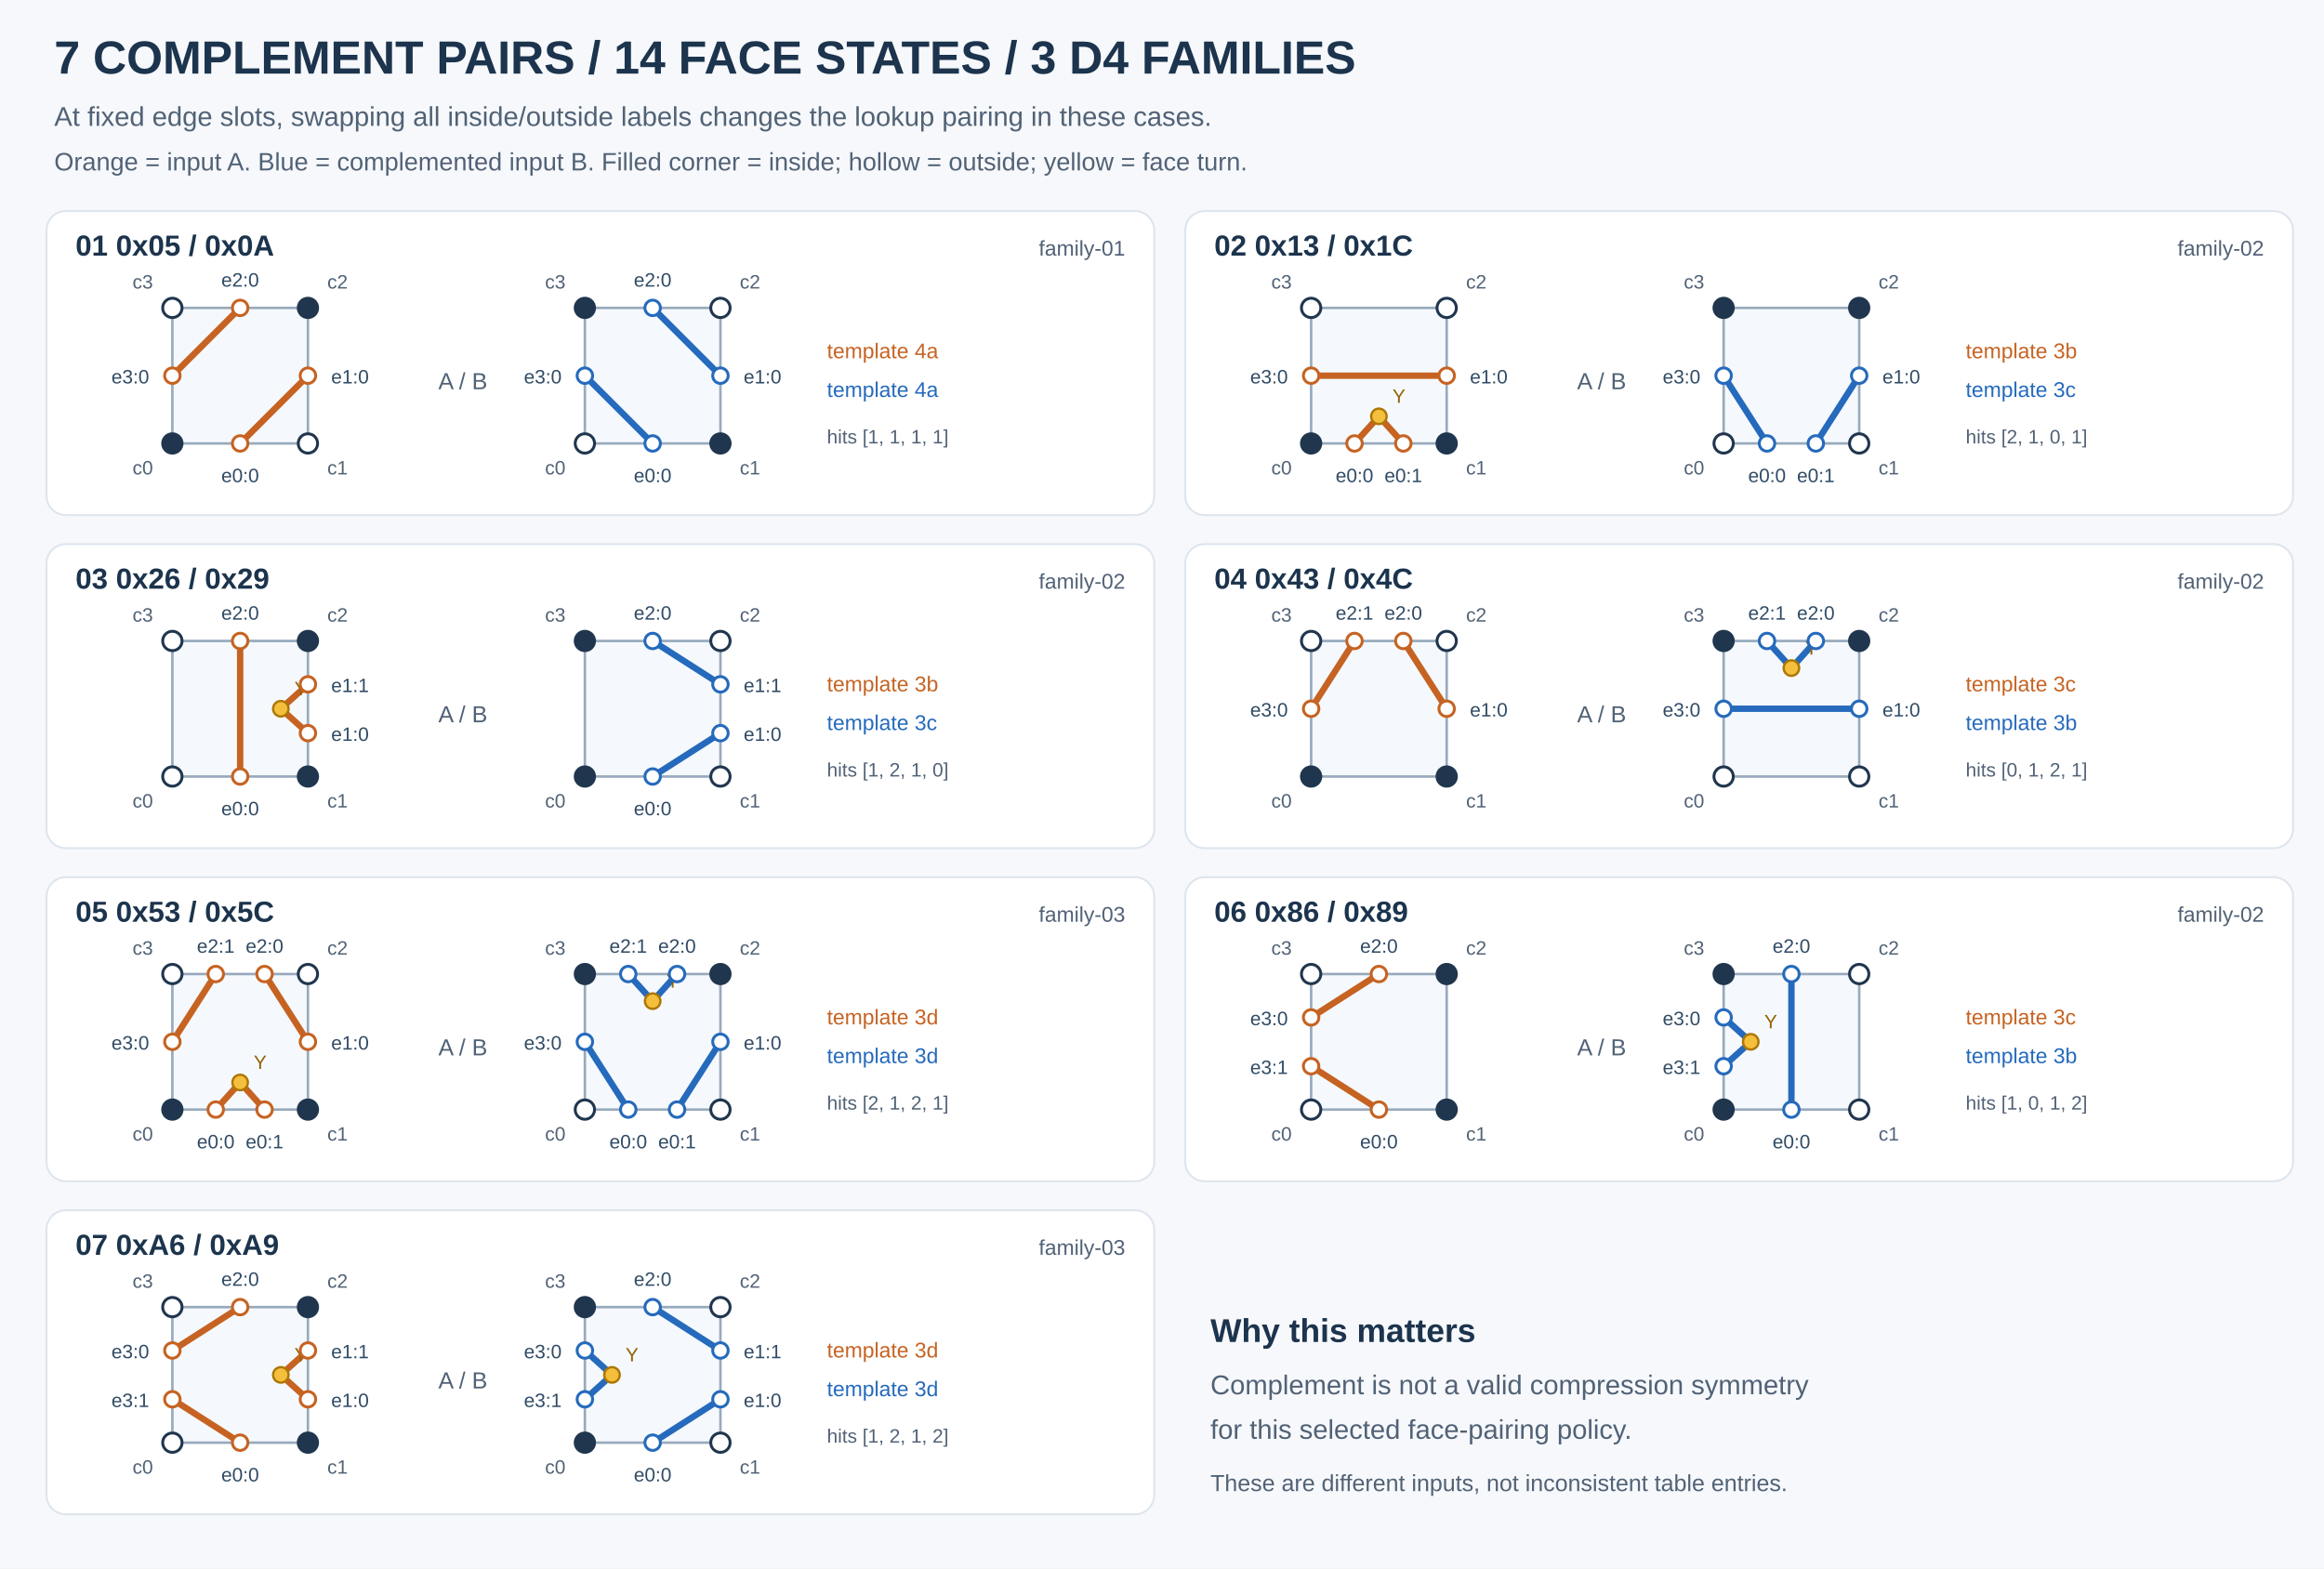
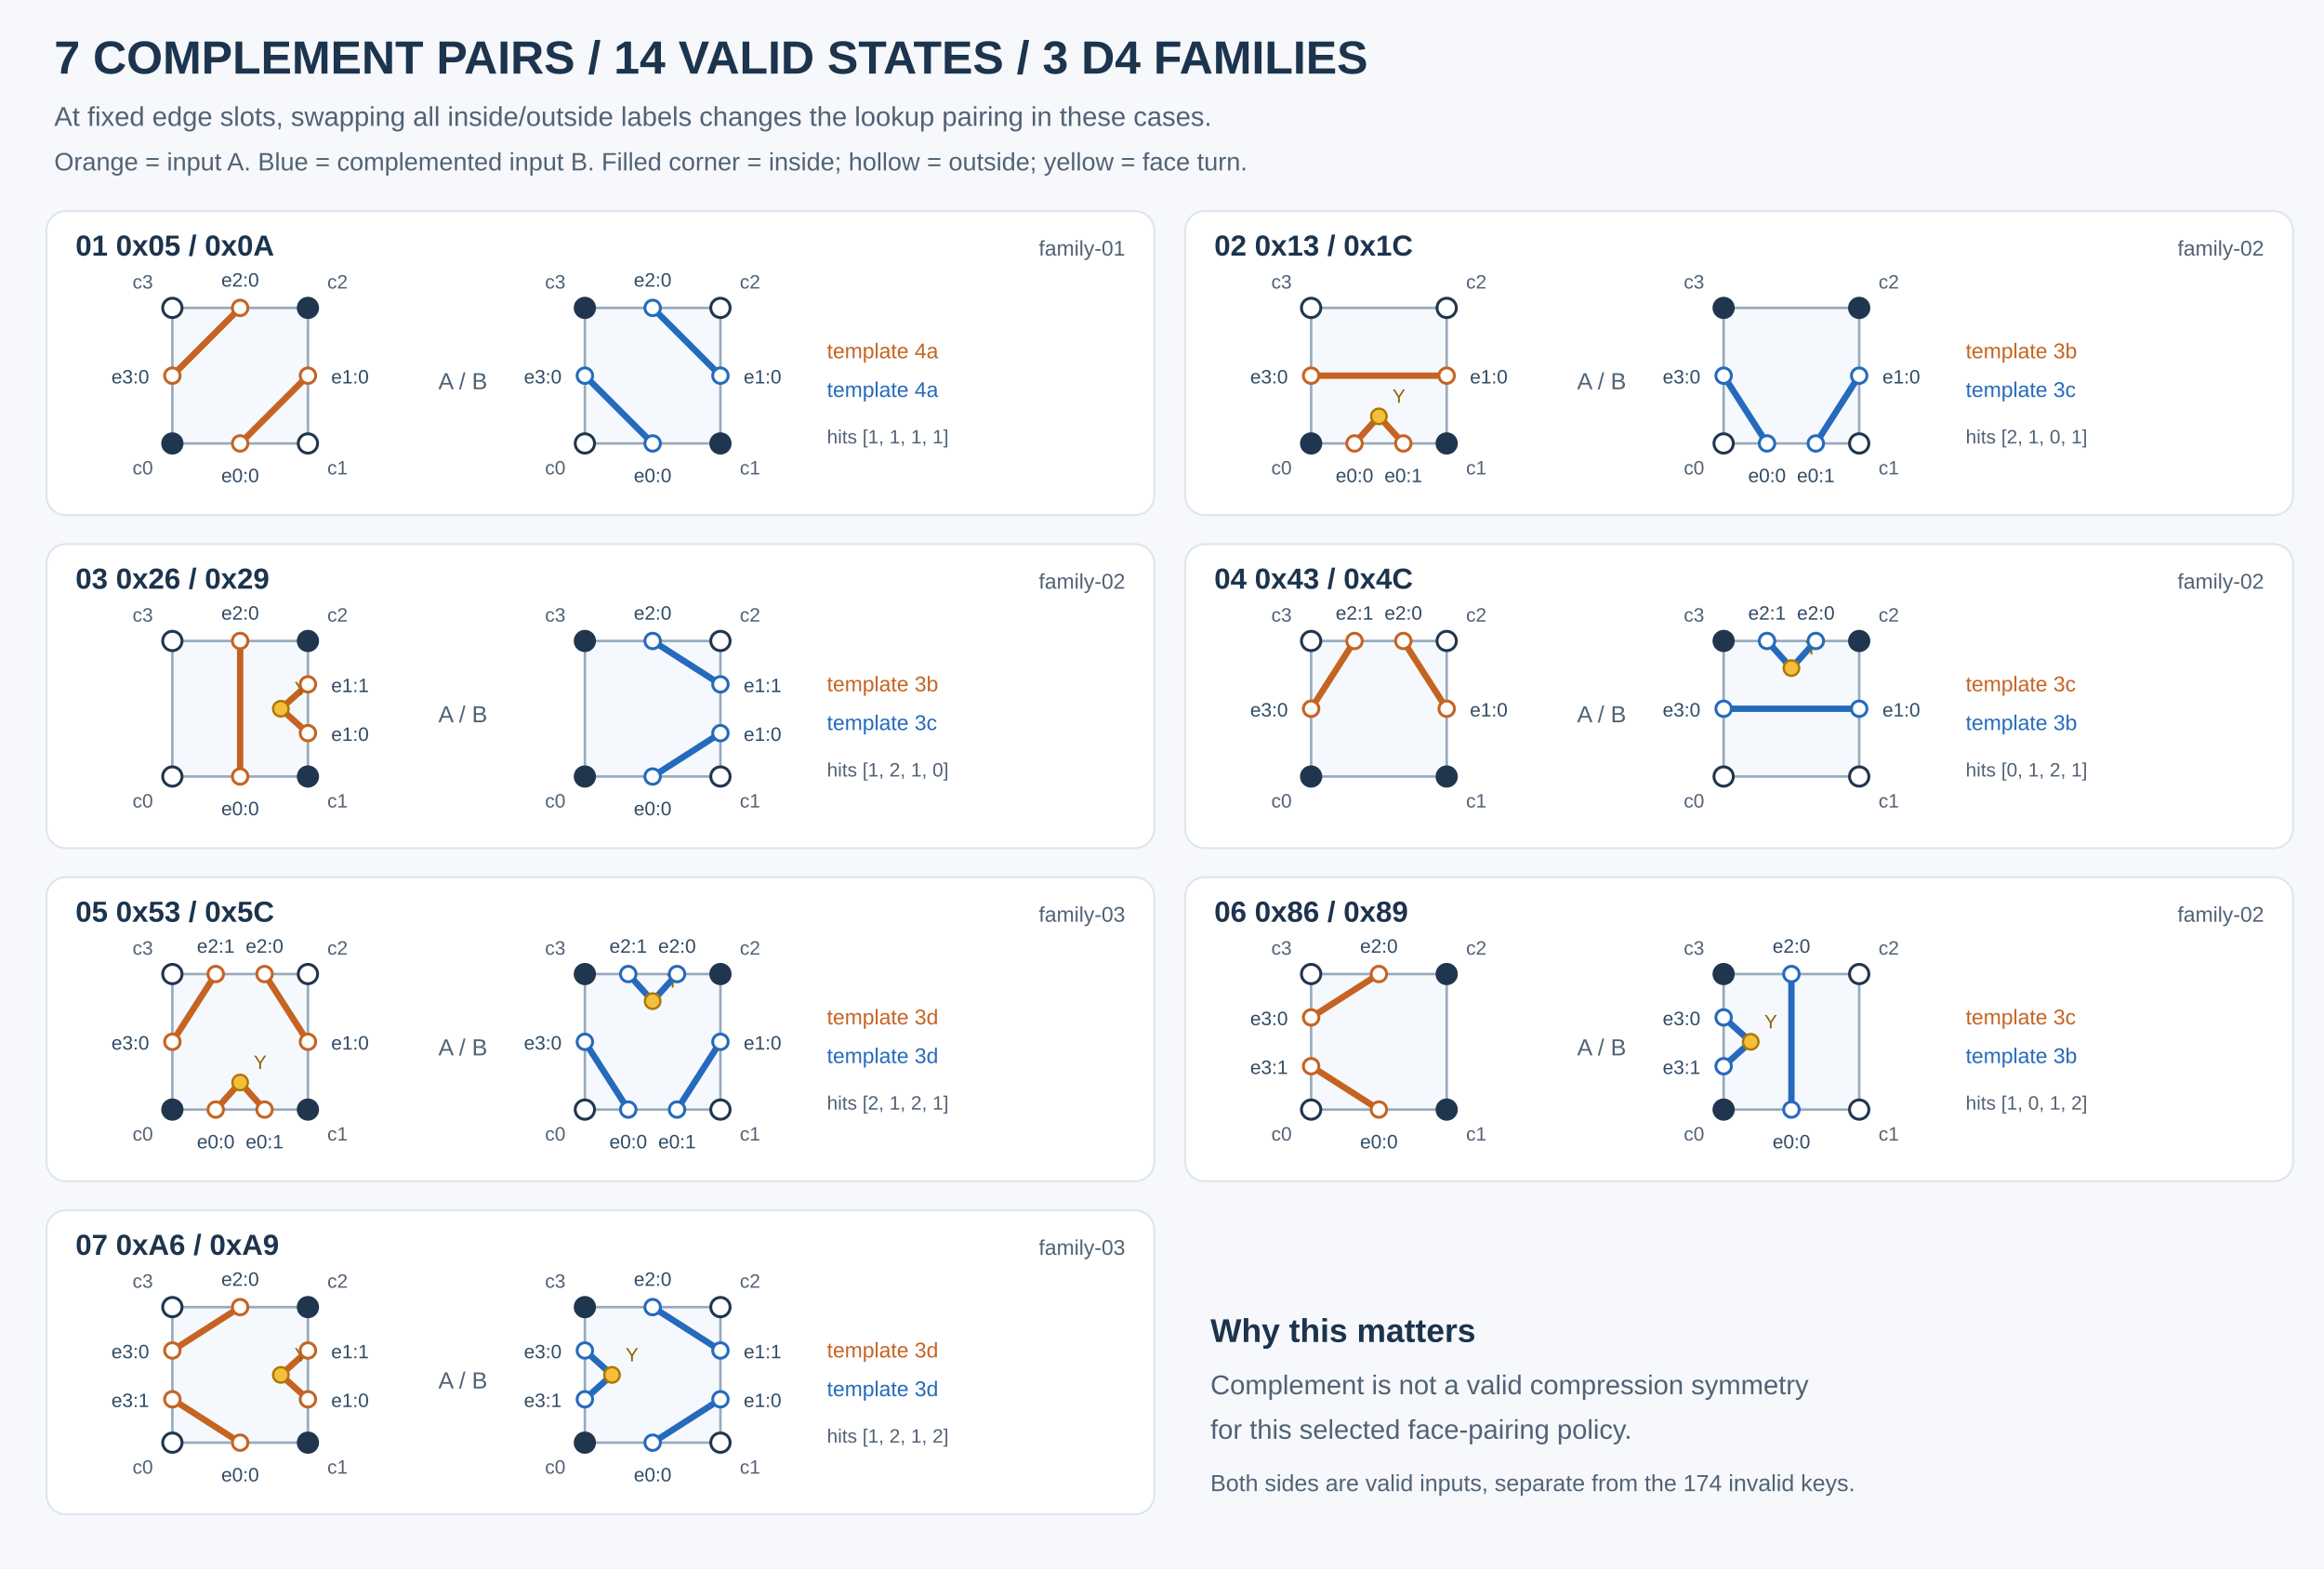
<svg xmlns="http://www.w3.org/2000/svg" width="1200" height="810" viewBox="0 0 1200 810" role="img">
  <rect width="100%" height="100%" fill="#f6f8fb" />
  <g font-family="Segoe UI, Arial, sans-serif">
-     <text x="28" y="38" font-size="24" fill="#1c344d" font-weight="700">7 COMPLEMENT PAIRS / 14 FACE STATES / 3 D4 FAMILIES</text>
+     <text x="28" y="38" font-size="24" fill="#1c344d" font-weight="700">7 COMPLEMENT PAIRS / 14 VALID STATES / 3 D4 FAMILIES</text>
    <text x="28" y="65" font-size="14" fill="#516276">At fixed edge slots, swapping all inside/outside labels changes the lookup pairing in these cases.</text>
    <text x="28" y="88" font-size="13" fill="#516276">Orange = input A. Blue = complemented input B. Filled corner = inside; hollow = outside; yellow = face turn.</text>
    <rect x="24" y="109" width="572" height="157" rx="10" fill="white" stroke="#dde5ed" />
    <text x="39" y="132" font-size="15" fill="#1c344d" font-weight="700">01   0x05 / 0x0A</text>
    <text x="581" y="132" font-size="11" fill="#516276" text-anchor="end">family-01</text>
    <rect x="89" y="159" width="70" height="70" fill="#f5f9fd" stroke="#98aabd" stroke-width="1.3" />
    <polyline points="124.00,229.00 159.00,194.00" fill="none" stroke="#c66322" stroke-width="3.3" stroke-linejoin="round" />
    <polyline points="124.00,159.00 89.00,194.00" fill="none" stroke="#c66322" stroke-width="3.3" stroke-linejoin="round" />
    <circle cx="124.00" cy="229.00" r="4" fill="white" stroke="#c66322" stroke-width="1.5" />
    <text x="124.0" y="249.0" font-size="10" fill="#304b65" text-anchor="middle">e0:0</text>
    <circle cx="159.00" cy="194.00" r="4" fill="white" stroke="#c66322" stroke-width="1.5" />
    <text x="171.0" y="198.0" font-size="10" fill="#304b65" text-anchor="start">e1:0</text>
    <circle cx="124.00" cy="159.00" r="4" fill="white" stroke="#c66322" stroke-width="1.5" />
    <text x="124.0" y="148.0" font-size="10" fill="#304b65" text-anchor="middle">e2:0</text>
    <circle cx="89.00" cy="194.00" r="4" fill="white" stroke="#c66322" stroke-width="1.5" />
    <text x="77.0" y="198.0" font-size="10" fill="#304b65" text-anchor="end">e3:0</text>
    <circle cx="89.00" cy="229.00" r="5" fill="#20364e" stroke="#20364e" stroke-width="1.5" />
    <text x="79" y="245" font-size="10" fill="#516276" text-anchor="end">c0</text>
    <circle cx="159.00" cy="229.00" r="5" fill="white" stroke="#20364e" stroke-width="1.5" />
    <text x="169" y="245" font-size="10" fill="#516276" text-anchor="start">c1</text>
    <circle cx="159.00" cy="159.00" r="5" fill="#20364e" stroke="#20364e" stroke-width="1.5" />
    <text x="169" y="149" font-size="10" fill="#516276" text-anchor="start">c2</text>
    <circle cx="89.00" cy="159.00" r="5" fill="white" stroke="#20364e" stroke-width="1.5" />
    <text x="79" y="149" font-size="10" fill="#516276" text-anchor="end">c3</text>
    <rect x="302" y="159" width="70" height="70" fill="#f5f9fd" stroke="#98aabd" stroke-width="1.3" />
    <polyline points="372.00,194.00 337.00,159.00" fill="none" stroke="#256abc" stroke-width="3.3" stroke-linejoin="round" />
    <polyline points="302.00,194.00 337.00,229.00" fill="none" stroke="#256abc" stroke-width="3.3" stroke-linejoin="round" />
    <circle cx="337.00" cy="229.00" r="4" fill="white" stroke="#256abc" stroke-width="1.5" />
    <text x="337.0" y="249.0" font-size="10" fill="#304b65" text-anchor="middle">e0:0</text>
    <circle cx="372.00" cy="194.00" r="4" fill="white" stroke="#256abc" stroke-width="1.5" />
    <text x="384.0" y="198.0" font-size="10" fill="#304b65" text-anchor="start">e1:0</text>
    <circle cx="337.00" cy="159.00" r="4" fill="white" stroke="#256abc" stroke-width="1.5" />
    <text x="337.0" y="148.0" font-size="10" fill="#304b65" text-anchor="middle">e2:0</text>
    <circle cx="302.00" cy="194.00" r="4" fill="white" stroke="#256abc" stroke-width="1.5" />
    <text x="290.0" y="198.0" font-size="10" fill="#304b65" text-anchor="end">e3:0</text>
    <circle cx="302.00" cy="229.00" r="5" fill="white" stroke="#20364e" stroke-width="1.5" />
    <text x="292" y="245" font-size="10" fill="#516276" text-anchor="end">c0</text>
    <circle cx="372.00" cy="229.00" r="5" fill="#20364e" stroke="#20364e" stroke-width="1.5" />
    <text x="382" y="245" font-size="10" fill="#516276" text-anchor="start">c1</text>
    <circle cx="372.00" cy="159.00" r="5" fill="white" stroke="#20364e" stroke-width="1.5" />
    <text x="382" y="149" font-size="10" fill="#516276" text-anchor="start">c2</text>
    <circle cx="302.00" cy="159.00" r="5" fill="#20364e" stroke="#20364e" stroke-width="1.5" />
    <text x="292" y="149" font-size="10" fill="#516276" text-anchor="end">c3</text>
    <text x="239" y="201" font-size="12" fill="#516276" text-anchor="middle">A / B</text>
    <text x="427" y="185" font-size="11" fill="#c66322">template 4a</text>
    <text x="427" y="205" font-size="11" fill="#256abc">template 4a</text>
    <text x="427" y="229" font-size="10" fill="#516276">hits [1, 1, 1, 1]</text>
    <rect x="612" y="109" width="572" height="157" rx="10" fill="white" stroke="#dde5ed" />
    <text x="627" y="132" font-size="15" fill="#1c344d" font-weight="700">02   0x13 / 0x1C</text>
    <text x="1169" y="132" font-size="11" fill="#516276" text-anchor="end">family-02</text>
    <rect x="677" y="159" width="70" height="70" fill="#f5f9fd" stroke="#98aabd" stroke-width="1.3" />
    <polyline points="699.40,229.00 712.00,215.00 724.60,229.00" fill="none" stroke="#c66322" stroke-width="3.3" stroke-linejoin="round" />
    <circle cx="712.00" cy="215.00" r="4" fill="#f5bf3e" stroke="#ad7705" stroke-width="1.2" />
    <text x="719.0" y="208.0" font-size="10" fill="#936303">Y</text>
    <polyline points="747.00,194.00 677.00,194.00" fill="none" stroke="#c66322" stroke-width="3.3" stroke-linejoin="round" />
    <circle cx="699.40" cy="229.00" r="4" fill="white" stroke="#c66322" stroke-width="1.5" />
    <text x="699.4" y="249.0" font-size="10" fill="#304b65" text-anchor="middle">e0:0</text>
    <circle cx="724.60" cy="229.00" r="4" fill="white" stroke="#c66322" stroke-width="1.5" />
    <text x="724.6" y="249.0" font-size="10" fill="#304b65" text-anchor="middle">e0:1</text>
    <circle cx="747.00" cy="194.00" r="4" fill="white" stroke="#c66322" stroke-width="1.5" />
    <text x="759.0" y="198.0" font-size="10" fill="#304b65" text-anchor="start">e1:0</text>
    <circle cx="677.00" cy="194.00" r="4" fill="white" stroke="#c66322" stroke-width="1.5" />
    <text x="665.0" y="198.0" font-size="10" fill="#304b65" text-anchor="end">e3:0</text>
    <circle cx="677.00" cy="229.00" r="5" fill="#20364e" stroke="#20364e" stroke-width="1.5" />
    <text x="667" y="245" font-size="10" fill="#516276" text-anchor="end">c0</text>
    <circle cx="747.00" cy="229.00" r="5" fill="#20364e" stroke="#20364e" stroke-width="1.5" />
    <text x="757" y="245" font-size="10" fill="#516276" text-anchor="start">c1</text>
    <circle cx="747.00" cy="159.00" r="5" fill="white" stroke="#20364e" stroke-width="1.5" />
    <text x="757" y="149" font-size="10" fill="#516276" text-anchor="start">c2</text>
    <circle cx="677.00" cy="159.00" r="5" fill="white" stroke="#20364e" stroke-width="1.5" />
    <text x="667" y="149" font-size="10" fill="#516276" text-anchor="end">c3</text>
    <rect x="890" y="159" width="70" height="70" fill="#f5f9fd" stroke="#98aabd" stroke-width="1.3" />
    <polyline points="937.60,229.00 960.00,194.00" fill="none" stroke="#256abc" stroke-width="3.3" stroke-linejoin="round" />
    <polyline points="890.00,194.00 912.40,229.00" fill="none" stroke="#256abc" stroke-width="3.3" stroke-linejoin="round" />
    <circle cx="912.40" cy="229.00" r="4" fill="white" stroke="#256abc" stroke-width="1.5" />
    <text x="912.4" y="249.0" font-size="10" fill="#304b65" text-anchor="middle">e0:0</text>
    <circle cx="937.60" cy="229.00" r="4" fill="white" stroke="#256abc" stroke-width="1.5" />
    <text x="937.6" y="249.0" font-size="10" fill="#304b65" text-anchor="middle">e0:1</text>
    <circle cx="960.00" cy="194.00" r="4" fill="white" stroke="#256abc" stroke-width="1.5" />
    <text x="972.0" y="198.0" font-size="10" fill="#304b65" text-anchor="start">e1:0</text>
    <circle cx="890.00" cy="194.00" r="4" fill="white" stroke="#256abc" stroke-width="1.5" />
    <text x="878.0" y="198.0" font-size="10" fill="#304b65" text-anchor="end">e3:0</text>
    <circle cx="890.00" cy="229.00" r="5" fill="white" stroke="#20364e" stroke-width="1.5" />
    <text x="880" y="245" font-size="10" fill="#516276" text-anchor="end">c0</text>
    <circle cx="960.00" cy="229.00" r="5" fill="white" stroke="#20364e" stroke-width="1.5" />
    <text x="970" y="245" font-size="10" fill="#516276" text-anchor="start">c1</text>
    <circle cx="960.00" cy="159.00" r="5" fill="#20364e" stroke="#20364e" stroke-width="1.5" />
    <text x="970" y="149" font-size="10" fill="#516276" text-anchor="start">c2</text>
    <circle cx="890.00" cy="159.00" r="5" fill="#20364e" stroke="#20364e" stroke-width="1.5" />
    <text x="880" y="149" font-size="10" fill="#516276" text-anchor="end">c3</text>
    <text x="827" y="201" font-size="12" fill="#516276" text-anchor="middle">A / B</text>
    <text x="1015" y="185" font-size="11" fill="#c66322">template 3b</text>
    <text x="1015" y="205" font-size="11" fill="#256abc">template 3c</text>
    <text x="1015" y="229" font-size="10" fill="#516276">hits [2, 1, 0, 1]</text>
    <rect x="24" y="281" width="572" height="157" rx="10" fill="white" stroke="#dde5ed" />
    <text x="39" y="304" font-size="15" fill="#1c344d" font-weight="700">03   0x26 / 0x29</text>
    <text x="581" y="304" font-size="11" fill="#516276" text-anchor="end">family-02</text>
    <rect x="89" y="331" width="70" height="70" fill="#f5f9fd" stroke="#98aabd" stroke-width="1.3" />
    <polyline points="159.00,378.60 145.00,366.00 159.00,353.40" fill="none" stroke="#c66322" stroke-width="3.3" stroke-linejoin="round" />
    <circle cx="145.00" cy="366.00" r="4" fill="#f5bf3e" stroke="#ad7705" stroke-width="1.2" />
    <text x="152.0" y="359.0" font-size="10" fill="#936303">Y</text>
    <polyline points="124.00,331.00 124.00,401.00" fill="none" stroke="#c66322" stroke-width="3.3" stroke-linejoin="round" />
    <circle cx="124.00" cy="401.00" r="4" fill="white" stroke="#c66322" stroke-width="1.5" />
    <text x="124.0" y="421.0" font-size="10" fill="#304b65" text-anchor="middle">e0:0</text>
    <circle cx="159.00" cy="378.60" r="4" fill="white" stroke="#c66322" stroke-width="1.5" />
    <text x="171.0" y="382.6" font-size="10" fill="#304b65" text-anchor="start">e1:0</text>
    <circle cx="159.00" cy="353.40" r="4" fill="white" stroke="#c66322" stroke-width="1.5" />
    <text x="171.0" y="357.4" font-size="10" fill="#304b65" text-anchor="start">e1:1</text>
    <circle cx="124.00" cy="331.00" r="4" fill="white" stroke="#c66322" stroke-width="1.5" />
    <text x="124.0" y="320.0" font-size="10" fill="#304b65" text-anchor="middle">e2:0</text>
    <circle cx="89.00" cy="401.00" r="5" fill="white" stroke="#20364e" stroke-width="1.5" />
    <text x="79" y="417" font-size="10" fill="#516276" text-anchor="end">c0</text>
    <circle cx="159.00" cy="401.00" r="5" fill="#20364e" stroke="#20364e" stroke-width="1.5" />
    <text x="169" y="417" font-size="10" fill="#516276" text-anchor="start">c1</text>
    <circle cx="159.00" cy="331.00" r="5" fill="#20364e" stroke="#20364e" stroke-width="1.5" />
    <text x="169" y="321" font-size="10" fill="#516276" text-anchor="start">c2</text>
    <circle cx="89.00" cy="331.00" r="5" fill="white" stroke="#20364e" stroke-width="1.5" />
    <text x="79" y="321" font-size="10" fill="#516276" text-anchor="end">c3</text>
    <rect x="302" y="331" width="70" height="70" fill="#f5f9fd" stroke="#98aabd" stroke-width="1.3" />
    <polyline points="337.00,401.00 372.00,378.60" fill="none" stroke="#256abc" stroke-width="3.3" stroke-linejoin="round" />
    <polyline points="372.00,353.40 337.00,331.00" fill="none" stroke="#256abc" stroke-width="3.3" stroke-linejoin="round" />
    <circle cx="337.00" cy="401.00" r="4" fill="white" stroke="#256abc" stroke-width="1.5" />
    <text x="337.0" y="421.0" font-size="10" fill="#304b65" text-anchor="middle">e0:0</text>
    <circle cx="372.00" cy="378.60" r="4" fill="white" stroke="#256abc" stroke-width="1.5" />
    <text x="384.0" y="382.6" font-size="10" fill="#304b65" text-anchor="start">e1:0</text>
    <circle cx="372.00" cy="353.40" r="4" fill="white" stroke="#256abc" stroke-width="1.5" />
    <text x="384.0" y="357.4" font-size="10" fill="#304b65" text-anchor="start">e1:1</text>
    <circle cx="337.00" cy="331.00" r="4" fill="white" stroke="#256abc" stroke-width="1.5" />
    <text x="337.0" y="320.0" font-size="10" fill="#304b65" text-anchor="middle">e2:0</text>
    <circle cx="302.00" cy="401.00" r="5" fill="#20364e" stroke="#20364e" stroke-width="1.5" />
    <text x="292" y="417" font-size="10" fill="#516276" text-anchor="end">c0</text>
    <circle cx="372.00" cy="401.00" r="5" fill="white" stroke="#20364e" stroke-width="1.5" />
    <text x="382" y="417" font-size="10" fill="#516276" text-anchor="start">c1</text>
    <circle cx="372.00" cy="331.00" r="5" fill="white" stroke="#20364e" stroke-width="1.5" />
    <text x="382" y="321" font-size="10" fill="#516276" text-anchor="start">c2</text>
    <circle cx="302.00" cy="331.00" r="5" fill="#20364e" stroke="#20364e" stroke-width="1.5" />
    <text x="292" y="321" font-size="10" fill="#516276" text-anchor="end">c3</text>
    <text x="239" y="373" font-size="12" fill="#516276" text-anchor="middle">A / B</text>
    <text x="427" y="357" font-size="11" fill="#c66322">template 3b</text>
    <text x="427" y="377" font-size="11" fill="#256abc">template 3c</text>
    <text x="427" y="401" font-size="10" fill="#516276">hits [1, 2, 1, 0]</text>
    <rect x="612" y="281" width="572" height="157" rx="10" fill="white" stroke="#dde5ed" />
    <text x="627" y="304" font-size="15" fill="#1c344d" font-weight="700">04   0x43 / 0x4C</text>
    <text x="1169" y="304" font-size="11" fill="#516276" text-anchor="end">family-02</text>
    <rect x="677" y="331" width="70" height="70" fill="#f5f9fd" stroke="#98aabd" stroke-width="1.3" />
    <polyline points="747.00,366.00 724.60,331.00" fill="none" stroke="#c66322" stroke-width="3.3" stroke-linejoin="round" />
    <polyline points="699.40,331.00 677.00,366.00" fill="none" stroke="#c66322" stroke-width="3.3" stroke-linejoin="round" />
    <circle cx="747.00" cy="366.00" r="4" fill="white" stroke="#c66322" stroke-width="1.5" />
    <text x="759.0" y="370.0" font-size="10" fill="#304b65" text-anchor="start">e1:0</text>
    <circle cx="724.60" cy="331.00" r="4" fill="white" stroke="#c66322" stroke-width="1.5" />
    <text x="724.6" y="320.0" font-size="10" fill="#304b65" text-anchor="middle">e2:0</text>
    <circle cx="699.40" cy="331.00" r="4" fill="white" stroke="#c66322" stroke-width="1.5" />
    <text x="699.4" y="320.0" font-size="10" fill="#304b65" text-anchor="middle">e2:1</text>
    <circle cx="677.00" cy="366.00" r="4" fill="white" stroke="#c66322" stroke-width="1.5" />
    <text x="665.0" y="370.0" font-size="10" fill="#304b65" text-anchor="end">e3:0</text>
    <circle cx="677.00" cy="401.00" r="5" fill="#20364e" stroke="#20364e" stroke-width="1.5" />
    <text x="667" y="417" font-size="10" fill="#516276" text-anchor="end">c0</text>
    <circle cx="747.00" cy="401.00" r="5" fill="#20364e" stroke="#20364e" stroke-width="1.5" />
    <text x="757" y="417" font-size="10" fill="#516276" text-anchor="start">c1</text>
    <circle cx="747.00" cy="331.00" r="5" fill="white" stroke="#20364e" stroke-width="1.5" />
    <text x="757" y="321" font-size="10" fill="#516276" text-anchor="start">c2</text>
    <circle cx="677.00" cy="331.00" r="5" fill="white" stroke="#20364e" stroke-width="1.5" />
    <text x="667" y="321" font-size="10" fill="#516276" text-anchor="end">c3</text>
    <rect x="890" y="331" width="70" height="70" fill="#f5f9fd" stroke="#98aabd" stroke-width="1.3" />
    <polyline points="937.60,331.00 925.00,345.00 912.40,331.00" fill="none" stroke="#256abc" stroke-width="3.3" stroke-linejoin="round" />
    <circle cx="925.00" cy="345.00" r="4" fill="#f5bf3e" stroke="#ad7705" stroke-width="1.2" />
    <text x="932.0" y="338.0" font-size="10" fill="#936303">Y</text>
    <polyline points="890.00,366.00 960.00,366.00" fill="none" stroke="#256abc" stroke-width="3.3" stroke-linejoin="round" />
    <circle cx="960.00" cy="366.00" r="4" fill="white" stroke="#256abc" stroke-width="1.5" />
    <text x="972.0" y="370.0" font-size="10" fill="#304b65" text-anchor="start">e1:0</text>
    <circle cx="937.60" cy="331.00" r="4" fill="white" stroke="#256abc" stroke-width="1.5" />
    <text x="937.6" y="320.0" font-size="10" fill="#304b65" text-anchor="middle">e2:0</text>
    <circle cx="912.40" cy="331.00" r="4" fill="white" stroke="#256abc" stroke-width="1.5" />
    <text x="912.4" y="320.0" font-size="10" fill="#304b65" text-anchor="middle">e2:1</text>
    <circle cx="890.00" cy="366.00" r="4" fill="white" stroke="#256abc" stroke-width="1.5" />
    <text x="878.0" y="370.0" font-size="10" fill="#304b65" text-anchor="end">e3:0</text>
    <circle cx="890.00" cy="401.00" r="5" fill="white" stroke="#20364e" stroke-width="1.5" />
    <text x="880" y="417" font-size="10" fill="#516276" text-anchor="end">c0</text>
    <circle cx="960.00" cy="401.00" r="5" fill="white" stroke="#20364e" stroke-width="1.5" />
    <text x="970" y="417" font-size="10" fill="#516276" text-anchor="start">c1</text>
    <circle cx="960.00" cy="331.00" r="5" fill="#20364e" stroke="#20364e" stroke-width="1.5" />
    <text x="970" y="321" font-size="10" fill="#516276" text-anchor="start">c2</text>
    <circle cx="890.00" cy="331.00" r="5" fill="#20364e" stroke="#20364e" stroke-width="1.5" />
    <text x="880" y="321" font-size="10" fill="#516276" text-anchor="end">c3</text>
    <text x="827" y="373" font-size="12" fill="#516276" text-anchor="middle">A / B</text>
    <text x="1015" y="357" font-size="11" fill="#c66322">template 3c</text>
    <text x="1015" y="377" font-size="11" fill="#256abc">template 3b</text>
    <text x="1015" y="401" font-size="10" fill="#516276">hits [0, 1, 2, 1]</text>
    <rect x="24" y="453" width="572" height="157" rx="10" fill="white" stroke="#dde5ed" />
    <text x="39" y="476" font-size="15" fill="#1c344d" font-weight="700">05   0x53 / 0x5C</text>
    <text x="581" y="476" font-size="11" fill="#516276" text-anchor="end">family-03</text>
    <rect x="89" y="503" width="70" height="70" fill="#f5f9fd" stroke="#98aabd" stroke-width="1.3" />
    <polyline points="111.40,573.00 124.00,559.00 136.60,573.00" fill="none" stroke="#c66322" stroke-width="3.3" stroke-linejoin="round" />
    <circle cx="124.00" cy="559.00" r="4" fill="#f5bf3e" stroke="#ad7705" stroke-width="1.2" />
    <text x="131.0" y="552.0" font-size="10" fill="#936303">Y</text>
    <polyline points="159.00,538.00 136.60,503.00" fill="none" stroke="#c66322" stroke-width="3.3" stroke-linejoin="round" />
    <polyline points="111.40,503.00 89.00,538.00" fill="none" stroke="#c66322" stroke-width="3.3" stroke-linejoin="round" />
    <circle cx="111.40" cy="573.00" r="4" fill="white" stroke="#c66322" stroke-width="1.5" />
    <text x="111.4" y="593.0" font-size="10" fill="#304b65" text-anchor="middle">e0:0</text>
    <circle cx="136.60" cy="573.00" r="4" fill="white" stroke="#c66322" stroke-width="1.5" />
    <text x="136.6" y="593.0" font-size="10" fill="#304b65" text-anchor="middle">e0:1</text>
    <circle cx="159.00" cy="538.00" r="4" fill="white" stroke="#c66322" stroke-width="1.5" />
    <text x="171.0" y="542.0" font-size="10" fill="#304b65" text-anchor="start">e1:0</text>
    <circle cx="136.60" cy="503.00" r="4" fill="white" stroke="#c66322" stroke-width="1.5" />
    <text x="136.6" y="492.0" font-size="10" fill="#304b65" text-anchor="middle">e2:0</text>
    <circle cx="111.40" cy="503.00" r="4" fill="white" stroke="#c66322" stroke-width="1.5" />
    <text x="111.4" y="492.0" font-size="10" fill="#304b65" text-anchor="middle">e2:1</text>
    <circle cx="89.00" cy="538.00" r="4" fill="white" stroke="#c66322" stroke-width="1.5" />
    <text x="77.0" y="542.0" font-size="10" fill="#304b65" text-anchor="end">e3:0</text>
    <circle cx="89.00" cy="573.00" r="5" fill="#20364e" stroke="#20364e" stroke-width="1.5" />
    <text x="79" y="589" font-size="10" fill="#516276" text-anchor="end">c0</text>
    <circle cx="159.00" cy="573.00" r="5" fill="#20364e" stroke="#20364e" stroke-width="1.5" />
    <text x="169" y="589" font-size="10" fill="#516276" text-anchor="start">c1</text>
    <circle cx="159.00" cy="503.00" r="5" fill="white" stroke="#20364e" stroke-width="1.5" />
    <text x="169" y="493" font-size="10" fill="#516276" text-anchor="start">c2</text>
    <circle cx="89.00" cy="503.00" r="5" fill="white" stroke="#20364e" stroke-width="1.5" />
    <text x="79" y="493" font-size="10" fill="#516276" text-anchor="end">c3</text>
    <rect x="302" y="503" width="70" height="70" fill="#f5f9fd" stroke="#98aabd" stroke-width="1.3" />
    <polyline points="349.60,573.00 372.00,538.00" fill="none" stroke="#256abc" stroke-width="3.3" stroke-linejoin="round" />
    <polyline points="349.60,503.00 337.00,517.00 324.40,503.00" fill="none" stroke="#256abc" stroke-width="3.3" stroke-linejoin="round" />
    <circle cx="337.00" cy="517.00" r="4" fill="#f5bf3e" stroke="#ad7705" stroke-width="1.2" />
    <text x="344.0" y="510.0" font-size="10" fill="#936303">Y</text>
    <polyline points="302.00,538.00 324.40,573.00" fill="none" stroke="#256abc" stroke-width="3.3" stroke-linejoin="round" />
    <circle cx="324.40" cy="573.00" r="4" fill="white" stroke="#256abc" stroke-width="1.5" />
    <text x="324.4" y="593.0" font-size="10" fill="#304b65" text-anchor="middle">e0:0</text>
    <circle cx="349.60" cy="573.00" r="4" fill="white" stroke="#256abc" stroke-width="1.5" />
    <text x="349.6" y="593.0" font-size="10" fill="#304b65" text-anchor="middle">e0:1</text>
    <circle cx="372.00" cy="538.00" r="4" fill="white" stroke="#256abc" stroke-width="1.5" />
    <text x="384.0" y="542.0" font-size="10" fill="#304b65" text-anchor="start">e1:0</text>
    <circle cx="349.60" cy="503.00" r="4" fill="white" stroke="#256abc" stroke-width="1.5" />
    <text x="349.6" y="492.0" font-size="10" fill="#304b65" text-anchor="middle">e2:0</text>
    <circle cx="324.40" cy="503.00" r="4" fill="white" stroke="#256abc" stroke-width="1.5" />
    <text x="324.4" y="492.0" font-size="10" fill="#304b65" text-anchor="middle">e2:1</text>
    <circle cx="302.00" cy="538.00" r="4" fill="white" stroke="#256abc" stroke-width="1.5" />
    <text x="290.0" y="542.0" font-size="10" fill="#304b65" text-anchor="end">e3:0</text>
    <circle cx="302.00" cy="573.00" r="5" fill="white" stroke="#20364e" stroke-width="1.5" />
    <text x="292" y="589" font-size="10" fill="#516276" text-anchor="end">c0</text>
    <circle cx="372.00" cy="573.00" r="5" fill="white" stroke="#20364e" stroke-width="1.5" />
    <text x="382" y="589" font-size="10" fill="#516276" text-anchor="start">c1</text>
    <circle cx="372.00" cy="503.00" r="5" fill="#20364e" stroke="#20364e" stroke-width="1.5" />
    <text x="382" y="493" font-size="10" fill="#516276" text-anchor="start">c2</text>
    <circle cx="302.00" cy="503.00" r="5" fill="#20364e" stroke="#20364e" stroke-width="1.5" />
    <text x="292" y="493" font-size="10" fill="#516276" text-anchor="end">c3</text>
    <text x="239" y="545" font-size="12" fill="#516276" text-anchor="middle">A / B</text>
    <text x="427" y="529" font-size="11" fill="#c66322">template 3d</text>
    <text x="427" y="549" font-size="11" fill="#256abc">template 3d</text>
    <text x="427" y="573" font-size="10" fill="#516276">hits [2, 1, 2, 1]</text>
    <rect x="612" y="453" width="572" height="157" rx="10" fill="white" stroke="#dde5ed" />
    <text x="627" y="476" font-size="15" fill="#1c344d" font-weight="700">06   0x86 / 0x89</text>
    <text x="1169" y="476" font-size="11" fill="#516276" text-anchor="end">family-02</text>
    <rect x="677" y="503" width="70" height="70" fill="#f5f9fd" stroke="#98aabd" stroke-width="1.3" />
    <polyline points="712.00,503.00 677.00,525.40" fill="none" stroke="#c66322" stroke-width="3.3" stroke-linejoin="round" />
    <polyline points="677.00,550.60 712.00,573.00" fill="none" stroke="#c66322" stroke-width="3.3" stroke-linejoin="round" />
    <circle cx="712.00" cy="573.00" r="4" fill="white" stroke="#c66322" stroke-width="1.5" />
    <text x="712.0" y="593.0" font-size="10" fill="#304b65" text-anchor="middle">e0:0</text>
    <circle cx="712.00" cy="503.00" r="4" fill="white" stroke="#c66322" stroke-width="1.5" />
    <text x="712.0" y="492.0" font-size="10" fill="#304b65" text-anchor="middle">e2:0</text>
    <circle cx="677.00" cy="525.40" r="4" fill="white" stroke="#c66322" stroke-width="1.5" />
    <text x="665.0" y="529.4" font-size="10" fill="#304b65" text-anchor="end">e3:0</text>
    <circle cx="677.00" cy="550.60" r="4" fill="white" stroke="#c66322" stroke-width="1.5" />
    <text x="665.0" y="554.6" font-size="10" fill="#304b65" text-anchor="end">e3:1</text>
    <circle cx="677.00" cy="573.00" r="5" fill="white" stroke="#20364e" stroke-width="1.5" />
    <text x="667" y="589" font-size="10" fill="#516276" text-anchor="end">c0</text>
    <circle cx="747.00" cy="573.00" r="5" fill="#20364e" stroke="#20364e" stroke-width="1.5" />
    <text x="757" y="589" font-size="10" fill="#516276" text-anchor="start">c1</text>
    <circle cx="747.00" cy="503.00" r="5" fill="#20364e" stroke="#20364e" stroke-width="1.5" />
    <text x="757" y="493" font-size="10" fill="#516276" text-anchor="start">c2</text>
    <circle cx="677.00" cy="503.00" r="5" fill="white" stroke="#20364e" stroke-width="1.5" />
    <text x="667" y="493" font-size="10" fill="#516276" text-anchor="end">c3</text>
    <rect x="890" y="503" width="70" height="70" fill="#f5f9fd" stroke="#98aabd" stroke-width="1.3" />
    <polyline points="925.00,573.00 925.00,503.00" fill="none" stroke="#256abc" stroke-width="3.3" stroke-linejoin="round" />
    <polyline points="890.00,525.40 904.00,538.00 890.00,550.60" fill="none" stroke="#256abc" stroke-width="3.3" stroke-linejoin="round" />
    <circle cx="904.00" cy="538.00" r="4" fill="#f5bf3e" stroke="#ad7705" stroke-width="1.2" />
    <text x="911.0" y="531.0" font-size="10" fill="#936303">Y</text>
    <circle cx="925.00" cy="573.00" r="4" fill="white" stroke="#256abc" stroke-width="1.5" />
    <text x="925.0" y="593.0" font-size="10" fill="#304b65" text-anchor="middle">e0:0</text>
    <circle cx="925.00" cy="503.00" r="4" fill="white" stroke="#256abc" stroke-width="1.5" />
    <text x="925.0" y="492.0" font-size="10" fill="#304b65" text-anchor="middle">e2:0</text>
    <circle cx="890.00" cy="525.40" r="4" fill="white" stroke="#256abc" stroke-width="1.5" />
    <text x="878.0" y="529.4" font-size="10" fill="#304b65" text-anchor="end">e3:0</text>
    <circle cx="890.00" cy="550.60" r="4" fill="white" stroke="#256abc" stroke-width="1.5" />
    <text x="878.0" y="554.6" font-size="10" fill="#304b65" text-anchor="end">e3:1</text>
    <circle cx="890.00" cy="573.00" r="5" fill="#20364e" stroke="#20364e" stroke-width="1.5" />
    <text x="880" y="589" font-size="10" fill="#516276" text-anchor="end">c0</text>
    <circle cx="960.00" cy="573.00" r="5" fill="white" stroke="#20364e" stroke-width="1.5" />
    <text x="970" y="589" font-size="10" fill="#516276" text-anchor="start">c1</text>
    <circle cx="960.00" cy="503.00" r="5" fill="white" stroke="#20364e" stroke-width="1.5" />
    <text x="970" y="493" font-size="10" fill="#516276" text-anchor="start">c2</text>
    <circle cx="890.00" cy="503.00" r="5" fill="#20364e" stroke="#20364e" stroke-width="1.5" />
    <text x="880" y="493" font-size="10" fill="#516276" text-anchor="end">c3</text>
    <text x="827" y="545" font-size="12" fill="#516276" text-anchor="middle">A / B</text>
    <text x="1015" y="529" font-size="11" fill="#c66322">template 3c</text>
    <text x="1015" y="549" font-size="11" fill="#256abc">template 3b</text>
    <text x="1015" y="573" font-size="10" fill="#516276">hits [1, 0, 1, 2]</text>
    <rect x="24" y="625" width="572" height="157" rx="10" fill="white" stroke="#dde5ed" />
    <text x="39" y="648" font-size="15" fill="#1c344d" font-weight="700">07   0xA6 / 0xA9</text>
    <text x="581" y="648" font-size="11" fill="#516276" text-anchor="end">family-03</text>
    <rect x="89" y="675" width="70" height="70" fill="#f5f9fd" stroke="#98aabd" stroke-width="1.3" />
    <polyline points="159.00,722.60 145.00,710.00 159.00,697.40" fill="none" stroke="#c66322" stroke-width="3.3" stroke-linejoin="round" />
    <circle cx="145.00" cy="710.00" r="4" fill="#f5bf3e" stroke="#ad7705" stroke-width="1.2" />
    <text x="152.0" y="703.0" font-size="10" fill="#936303">Y</text>
    <polyline points="124.00,675.00 89.00,697.40" fill="none" stroke="#c66322" stroke-width="3.3" stroke-linejoin="round" />
    <polyline points="89.00,722.60 124.00,745.00" fill="none" stroke="#c66322" stroke-width="3.3" stroke-linejoin="round" />
    <circle cx="124.00" cy="745.00" r="4" fill="white" stroke="#c66322" stroke-width="1.5" />
    <text x="124.0" y="765.0" font-size="10" fill="#304b65" text-anchor="middle">e0:0</text>
    <circle cx="159.00" cy="722.60" r="4" fill="white" stroke="#c66322" stroke-width="1.5" />
    <text x="171.0" y="726.6" font-size="10" fill="#304b65" text-anchor="start">e1:0</text>
    <circle cx="159.00" cy="697.40" r="4" fill="white" stroke="#c66322" stroke-width="1.5" />
    <text x="171.0" y="701.4" font-size="10" fill="#304b65" text-anchor="start">e1:1</text>
    <circle cx="124.00" cy="675.00" r="4" fill="white" stroke="#c66322" stroke-width="1.5" />
    <text x="124.0" y="664.0" font-size="10" fill="#304b65" text-anchor="middle">e2:0</text>
    <circle cx="89.00" cy="697.40" r="4" fill="white" stroke="#c66322" stroke-width="1.5" />
    <text x="77.0" y="701.4" font-size="10" fill="#304b65" text-anchor="end">e3:0</text>
    <circle cx="89.00" cy="722.60" r="4" fill="white" stroke="#c66322" stroke-width="1.5" />
    <text x="77.0" y="726.6" font-size="10" fill="#304b65" text-anchor="end">e3:1</text>
    <circle cx="89.00" cy="745.00" r="5" fill="white" stroke="#20364e" stroke-width="1.5" />
    <text x="79" y="761" font-size="10" fill="#516276" text-anchor="end">c0</text>
    <circle cx="159.00" cy="745.00" r="5" fill="#20364e" stroke="#20364e" stroke-width="1.5" />
    <text x="169" y="761" font-size="10" fill="#516276" text-anchor="start">c1</text>
    <circle cx="159.00" cy="675.00" r="5" fill="#20364e" stroke="#20364e" stroke-width="1.5" />
    <text x="169" y="665" font-size="10" fill="#516276" text-anchor="start">c2</text>
    <circle cx="89.00" cy="675.00" r="5" fill="white" stroke="#20364e" stroke-width="1.5" />
    <text x="79" y="665" font-size="10" fill="#516276" text-anchor="end">c3</text>
    <rect x="302" y="675" width="70" height="70" fill="#f5f9fd" stroke="#98aabd" stroke-width="1.3" />
    <polyline points="337.00,745.00 372.00,722.60" fill="none" stroke="#256abc" stroke-width="3.3" stroke-linejoin="round" />
    <polyline points="372.00,697.40 337.00,675.00" fill="none" stroke="#256abc" stroke-width="3.3" stroke-linejoin="round" />
    <polyline points="302.00,697.40 316.00,710.00 302.00,722.60" fill="none" stroke="#256abc" stroke-width="3.3" stroke-linejoin="round" />
    <circle cx="316.00" cy="710.00" r="4" fill="#f5bf3e" stroke="#ad7705" stroke-width="1.2" />
    <text x="323.0" y="703.0" font-size="10" fill="#936303">Y</text>
    <circle cx="337.00" cy="745.00" r="4" fill="white" stroke="#256abc" stroke-width="1.5" />
    <text x="337.0" y="765.0" font-size="10" fill="#304b65" text-anchor="middle">e0:0</text>
    <circle cx="372.00" cy="722.60" r="4" fill="white" stroke="#256abc" stroke-width="1.5" />
    <text x="384.0" y="726.6" font-size="10" fill="#304b65" text-anchor="start">e1:0</text>
    <circle cx="372.00" cy="697.40" r="4" fill="white" stroke="#256abc" stroke-width="1.5" />
    <text x="384.0" y="701.4" font-size="10" fill="#304b65" text-anchor="start">e1:1</text>
    <circle cx="337.00" cy="675.00" r="4" fill="white" stroke="#256abc" stroke-width="1.5" />
    <text x="337.0" y="664.0" font-size="10" fill="#304b65" text-anchor="middle">e2:0</text>
    <circle cx="302.00" cy="697.40" r="4" fill="white" stroke="#256abc" stroke-width="1.5" />
    <text x="290.0" y="701.4" font-size="10" fill="#304b65" text-anchor="end">e3:0</text>
    <circle cx="302.00" cy="722.60" r="4" fill="white" stroke="#256abc" stroke-width="1.5" />
    <text x="290.0" y="726.6" font-size="10" fill="#304b65" text-anchor="end">e3:1</text>
    <circle cx="302.00" cy="745.00" r="5" fill="#20364e" stroke="#20364e" stroke-width="1.5" />
    <text x="292" y="761" font-size="10" fill="#516276" text-anchor="end">c0</text>
    <circle cx="372.00" cy="745.00" r="5" fill="white" stroke="#20364e" stroke-width="1.5" />
    <text x="382" y="761" font-size="10" fill="#516276" text-anchor="start">c1</text>
    <circle cx="372.00" cy="675.00" r="5" fill="white" stroke="#20364e" stroke-width="1.5" />
    <text x="382" y="665" font-size="10" fill="#516276" text-anchor="start">c2</text>
    <circle cx="302.00" cy="675.00" r="5" fill="#20364e" stroke="#20364e" stroke-width="1.5" />
    <text x="292" y="665" font-size="10" fill="#516276" text-anchor="end">c3</text>
    <text x="239" y="717" font-size="12" fill="#516276" text-anchor="middle">A / B</text>
    <text x="427" y="701" font-size="11" fill="#c66322">template 3d</text>
    <text x="427" y="721" font-size="11" fill="#256abc">template 3d</text>
    <text x="427" y="745" font-size="10" fill="#516276">hits [1, 2, 1, 2]</text>
    <text x="625" y="693" font-size="17" fill="#1c344d" font-weight="700">Why this matters</text>
    <text x="625" y="720" font-size="14" fill="#516276">Complement is not a valid compression symmetry</text>
    <text x="625" y="743" font-size="14" fill="#516276">for this selected face-pairing policy.</text>
-     <text x="625" y="770" font-size="12" fill="#516276">These are different inputs, not inconsistent table entries.</text>
+     <text x="625" y="770" font-size="12" fill="#516276">Both sides are valid inputs, separate from the 174 invalid keys.</text>
  </g>
</svg>
